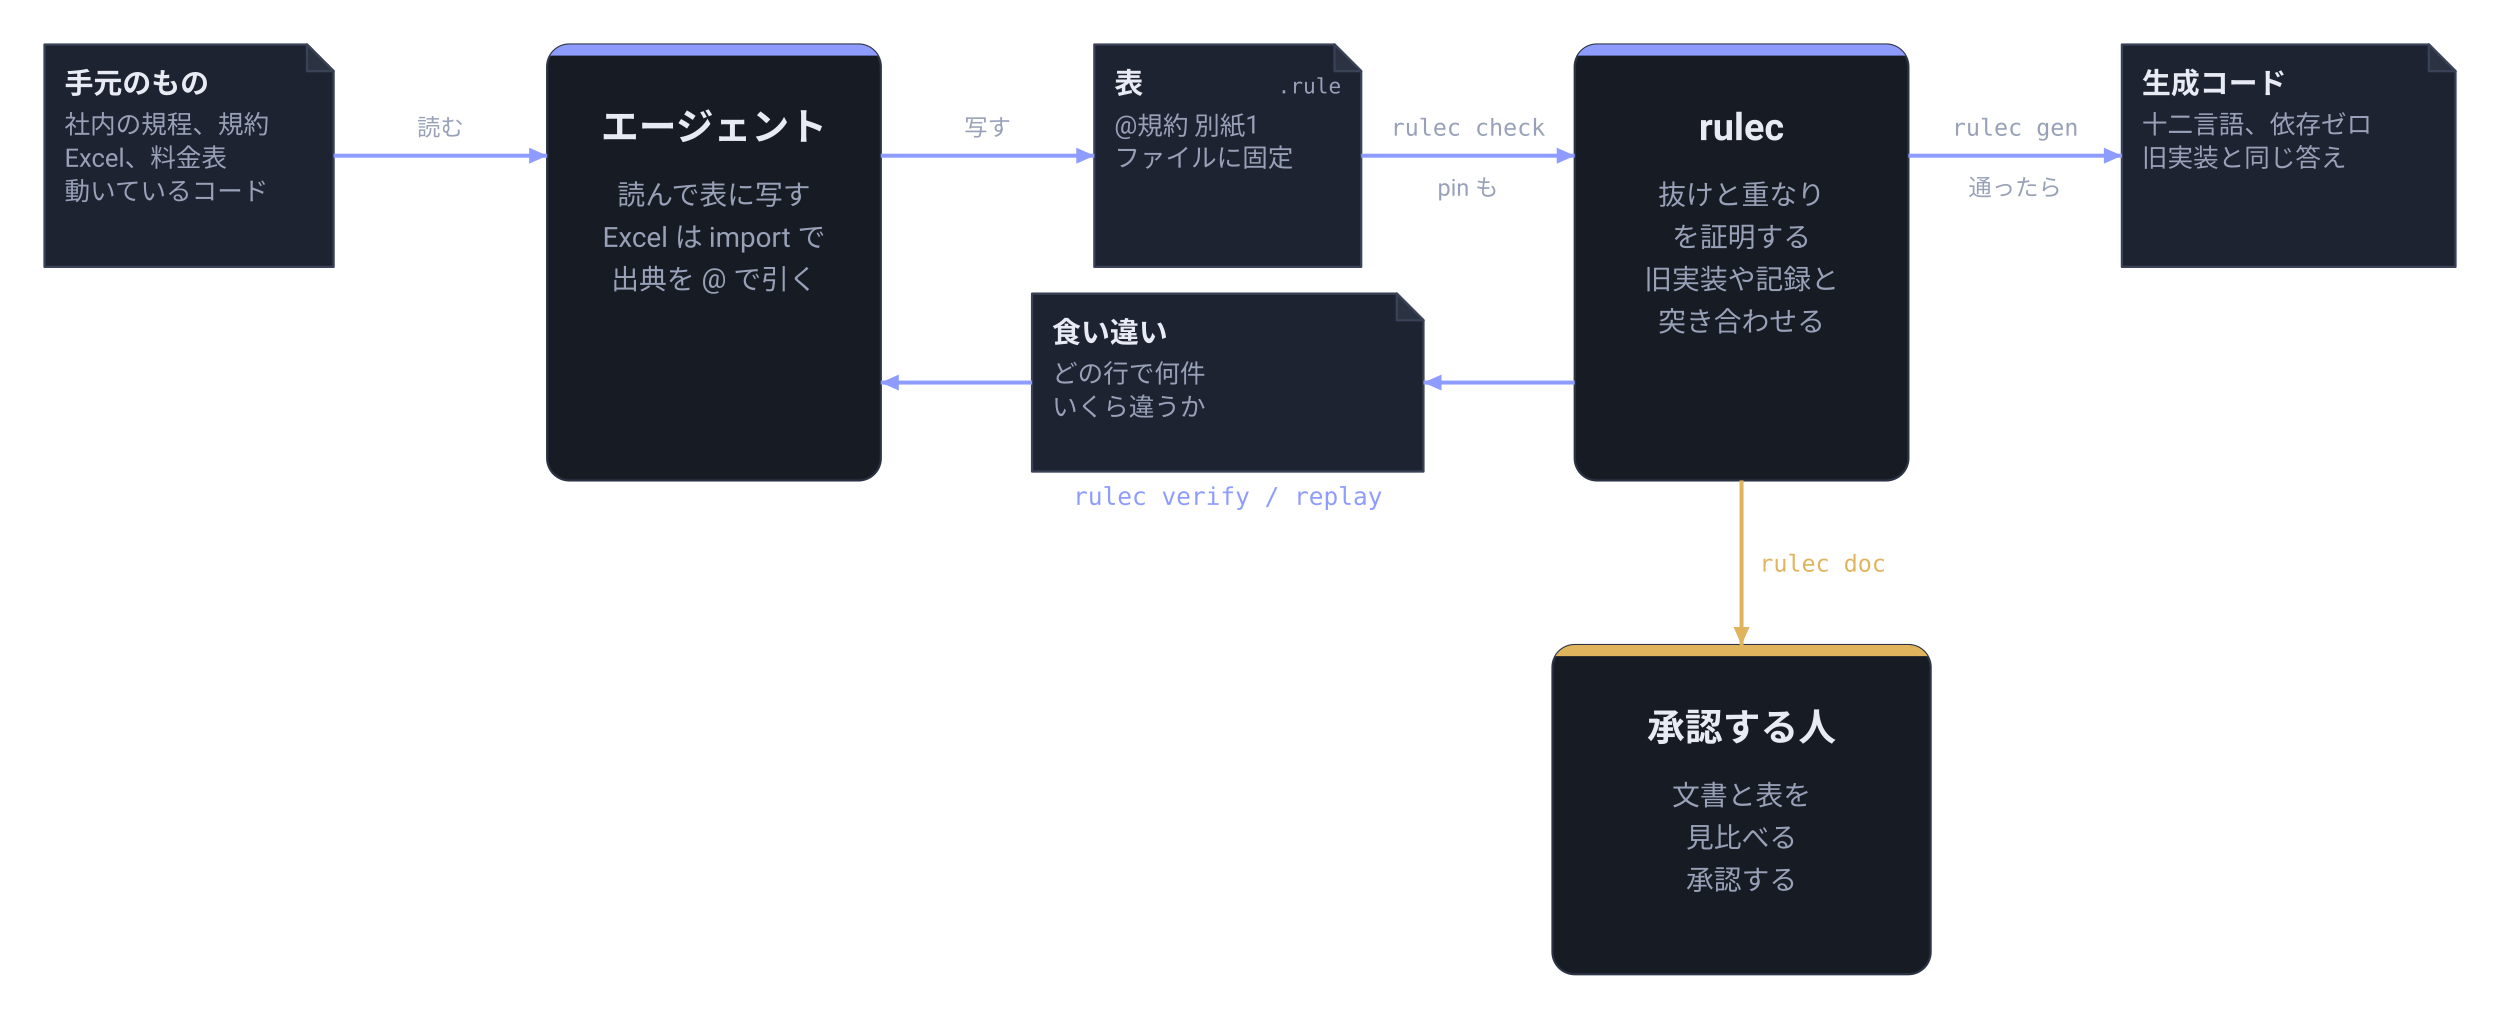
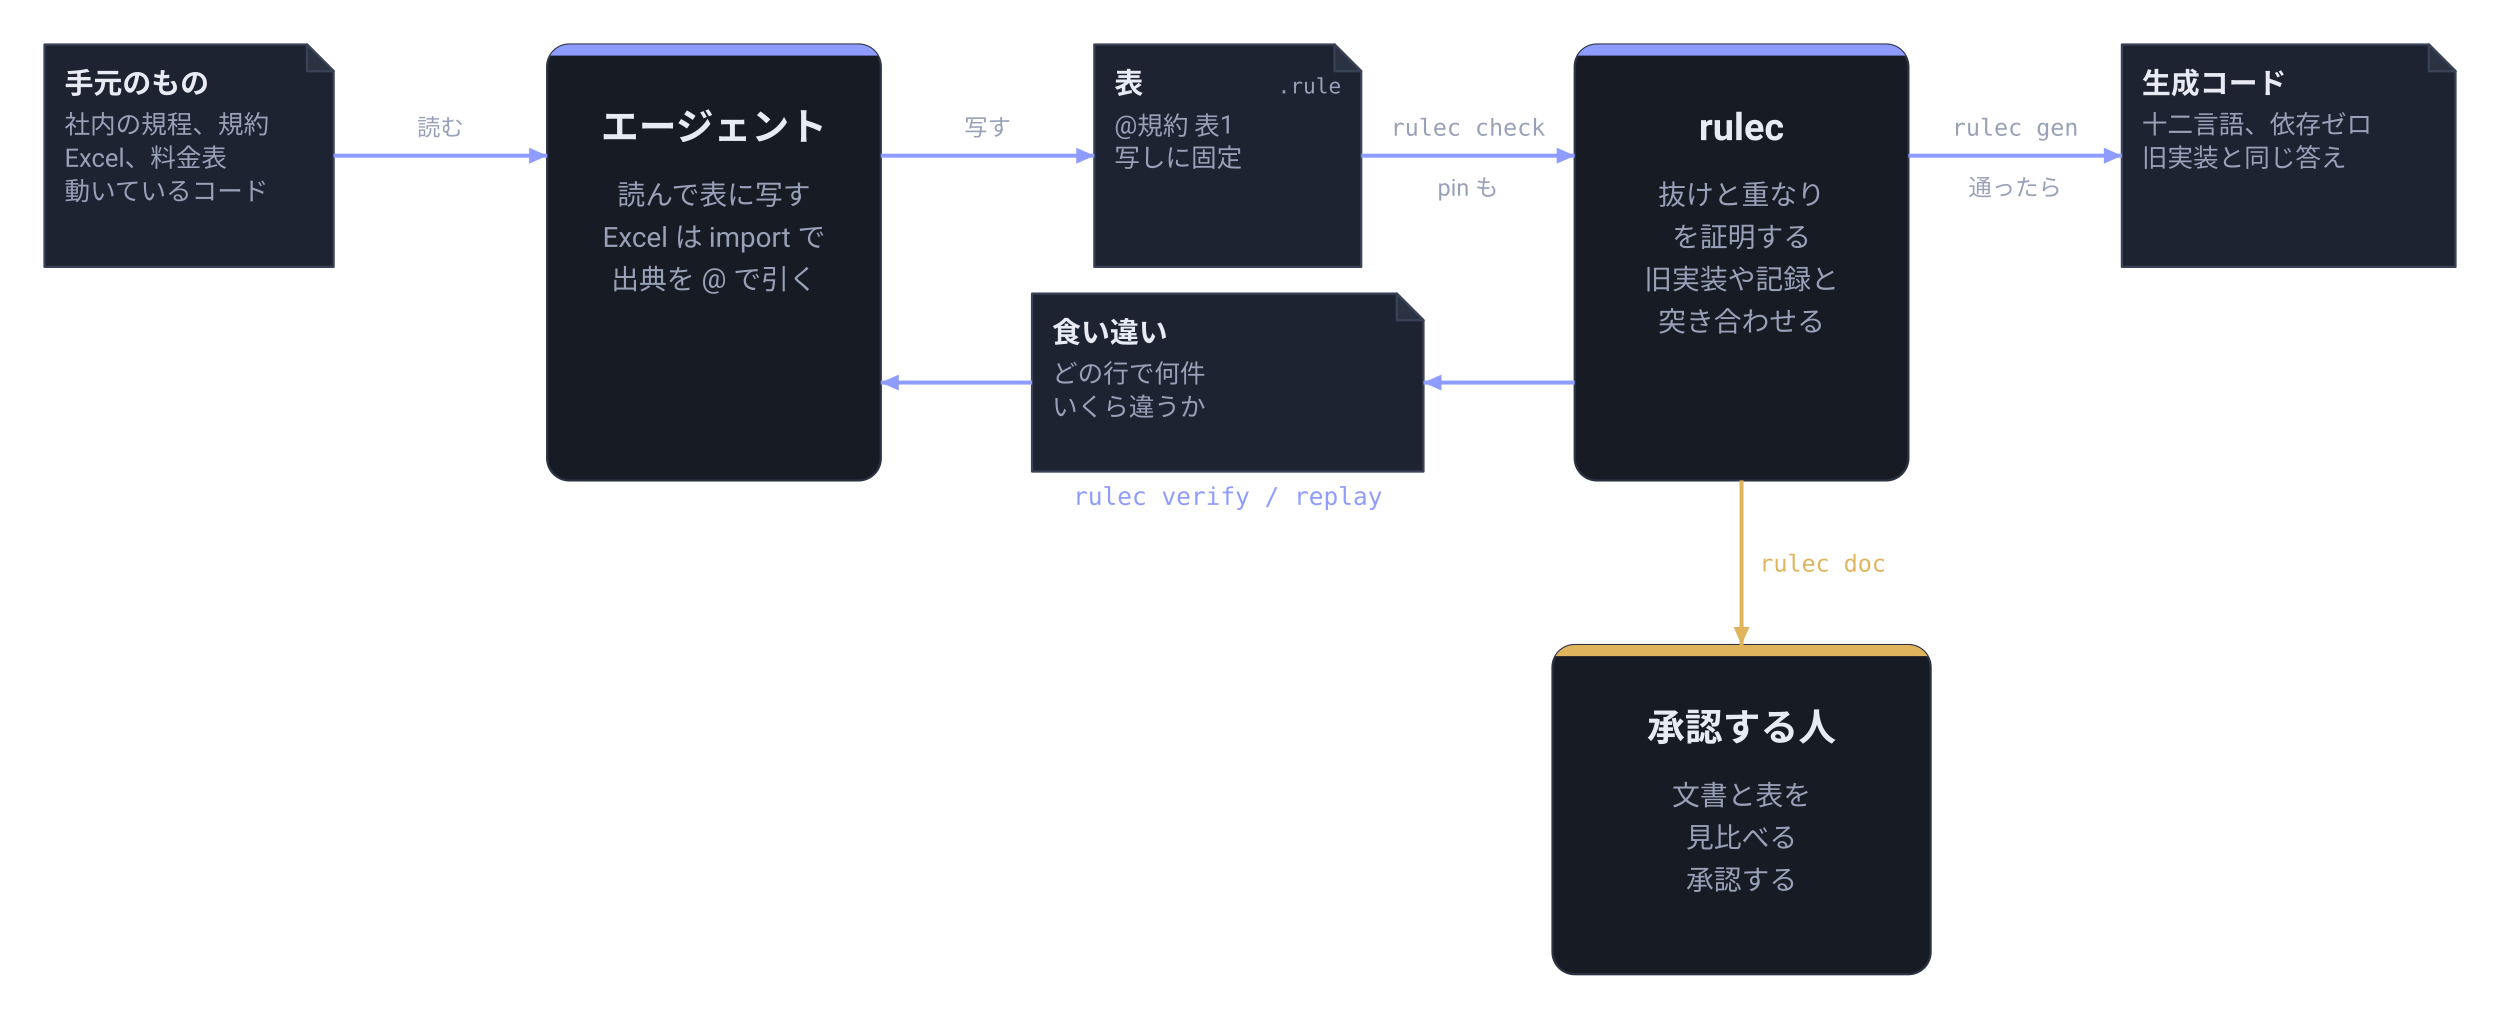
- <svg xmlns="http://www.w3.org/2000/svg" viewBox="0 0 1124 458" width="1124" height="458" role="img" aria-label="社内の規程や自社サービスの規約、Excel、動いているコードといった手元のものを、エージェントが表（.rule）に写す。Excel からは rulec import で下書きを起こし、文書は @ で引用してファイルごとハッシュを固定する。rulec が抜けと重なりを証明し、旧実装や過去の記録と突き合わせて、食い違いをどの行で何件いくらかで返す。承認する人は rulec doc の資料で文書と表を見比べる。通った表から十二言語に生成する。" font-family="-apple-system, BlinkMacSystemFont, &quot;Hiragino Sans&quot;, &quot;Noto Sans JP&quot;, &quot;Yu Gothic&quot;, Meiryo, &quot;Segoe UI&quot;, Roboto, sans-serif">
+ <svg xmlns="http://www.w3.org/2000/svg" viewBox="0 0 1124 458" width="1124" height="458" role="img" aria-label="社内の規程や自社サービスの規約、Excel、動いているコードといった手元のものを、エージェントが表（.rule）に写す。Excel からは rulec import で下書きを起こし、文書は @ で表ごとに引用し、写しのハッシュに固定する。rulec が抜けと重なりを証明し、旧実装や過去の記録と突き合わせて、食い違いをどの行で何件いくらかで返す。承認する人は rulec doc の資料で文書と表を見比べる。通った表から十二言語に生成する。" font-family="-apple-system, BlinkMacSystemFont, &quot;Hiragino Sans&quot;, &quot;Noto Sans JP&quot;, &quot;Yu Gothic&quot;, Meiryo, &quot;Segoe UI&quot;, Roboto, sans-serif">
  <defs>
    <marker id="head-neutral" viewBox="0 0 10 10" refX="9" refY="5" markerWidth="9" markerHeight="9" markerUnits="userSpaceOnUse" orient="auto">
      <path d="M0,1 L9,5 L0,9 Z" fill="#6b7590" />
    </marker>
    <marker id="head-accent" viewBox="0 0 10 10" refX="9" refY="5" markerWidth="9" markerHeight="9" markerUnits="userSpaceOnUse" orient="auto">
      <path d="M0,1 L9,5 L0,9 Z" fill="#8e9cff" />
    </marker>
    <marker id="head-human" viewBox="0 0 10 10" refX="9" refY="5" markerWidth="9" markerHeight="9" markerUnits="userSpaceOnUse" orient="auto">
      <path d="M0,1 L9,5 L0,9 Z" fill="#e0b45c" />
    </marker>
  </defs>
  <path d="M20,20.0 H138 L150,32.0 V120.0 H20 Z" fill="#1e2331" stroke="#3a4257" stroke-linejoin="round" />
  <path d="M138,20.0 V32.0 H150 Z" fill="#2b3242" stroke="#3a4257" stroke-linejoin="round" />
  <text x="29" y="42.0" font-size="13" font-weight="600" text-anchor="start" fill="#e8ebf4">手元のもの</text>
  <text x="29" y="60.0" font-size="11.5" font-weight="400" text-anchor="start" fill="#98a1b8">社内の規程、規約</text>
  <text x="29" y="75.0" font-size="11.5" font-weight="400" text-anchor="start" fill="#98a1b8">Excel、料金表</text>
  <text x="29" y="90.0" font-size="11.5" font-weight="400" text-anchor="start" fill="#98a1b8">動いているコード</text>
  <clipPath id="clip-1">
    <rect x="246" y="20" width="150" height="196" rx="10" />
  </clipPath>
  <rect x="246" y="20" width="150" height="196" rx="10" fill="#171b24" stroke="#2b3242" />
  <rect x="246" y="20" width="150" height="5" fill="#8e9cff" clip-path="url(#clip-1)" />
  <text x="321.0" y="63" font-size="17" font-weight="700" text-anchor="middle" fill="#e8ebf4">エージェント</text>
  <text x="321.0" y="92" font-size="12.5" font-weight="400" text-anchor="middle" fill="#98a1b8">読んで表に写す</text>
  <text x="321.0" y="111" font-size="12.5" font-weight="400" text-anchor="middle" fill="#98a1b8">Excel は import で</text>
  <text x="321.0" y="130" font-size="12.5" font-weight="400" text-anchor="middle" fill="#98a1b8">出典を @ で引く</text>
  <path d="M492,20.0 H600 L612,32.0 V120.0 H492 Z" fill="#1e2331" stroke="#3a4257" stroke-linejoin="round" />
  <path d="M600,20.0 V32.0 H612 Z" fill="#2b3242" stroke="#3a4257" stroke-linejoin="round" />
  <text x="501" y="42.0" font-size="13" font-weight="600" text-anchor="start" fill="#e8ebf4">表</text>
  <text x="603" y="42.0" font-size="9.5" font-weight="400" text-anchor="end" fill="#98a1b8" font-family="ui-monospace, SFMono-Regular, Menlo, Consolas, monospace">.rule</text>
-   <text x="501" y="60.0" font-size="11.5" font-weight="400" text-anchor="start" fill="#98a1b8">@規約 別紙1</text>
-   <text x="501" y="75.0" font-size="11.5" font-weight="400" text-anchor="start" fill="#98a1b8">ファイルに固定</text>
+   <text x="501" y="60.0" font-size="11.5" font-weight="400" text-anchor="start" fill="#98a1b8">@規約 表1</text>
+   <text x="501" y="75.0" font-size="11.5" font-weight="400" text-anchor="start" fill="#98a1b8">写しに固定</text>
  <clipPath id="clip-3">
    <rect x="708" y="20" width="150" height="196" rx="10" />
  </clipPath>
  <rect x="708" y="20" width="150" height="196" rx="10" fill="#171b24" stroke="#2b3242" />
  <rect x="708" y="20" width="150" height="5" fill="#8e9cff" clip-path="url(#clip-3)" />
  <text x="783.0" y="63" font-size="17" font-weight="700" text-anchor="middle" fill="#e8ebf4">rulec</text>
  <text x="783.0" y="92" font-size="12.5" font-weight="400" text-anchor="middle" fill="#98a1b8">抜けと重なり</text>
  <text x="783.0" y="111" font-size="12.5" font-weight="400" text-anchor="middle" fill="#98a1b8">を証明する</text>
  <text x="783.0" y="130" font-size="12.5" font-weight="400" text-anchor="middle" fill="#98a1b8">旧実装や記録と</text>
  <text x="783.0" y="149" font-size="12.5" font-weight="400" text-anchor="middle" fill="#98a1b8">突き合わせる</text>
  <path d="M954,20.0 H1092 L1104,32.0 V120.0 H954 Z" fill="#1e2331" stroke="#3a4257" stroke-linejoin="round" />
  <path d="M1092,20.0 V32.0 H1104 Z" fill="#2b3242" stroke="#3a4257" stroke-linejoin="round" />
  <text x="963" y="42.0" font-size="13" font-weight="600" text-anchor="start" fill="#e8ebf4">生成コード</text>
  <text x="963" y="60.0" font-size="11.5" font-weight="400" text-anchor="start" fill="#98a1b8">十二言語、依存ゼロ</text>
  <text x="963" y="75.0" font-size="11.5" font-weight="400" text-anchor="start" fill="#98a1b8">旧実装と同じ答え</text>
  <line x1="150" y1="70" x2="246" y2="70" stroke="#8e9cff" stroke-width="1.8" marker-end="url(#head-accent)" />
  <text x="198.0" y="61" font-size="10.5" font-weight="400" text-anchor="middle" fill="#98a1b8">読む</text>
  <line x1="396" y1="70" x2="492" y2="70" stroke="#8e9cff" stroke-width="1.8" marker-end="url(#head-accent)" />
  <text x="444.0" y="61" font-size="10.5" font-weight="400" text-anchor="middle" fill="#98a1b8">写す</text>
  <line x1="612" y1="70" x2="708" y2="70" stroke="#8e9cff" stroke-width="1.8" marker-end="url(#head-accent)" />
  <text x="660.0" y="61" font-size="10.5" font-weight="400" text-anchor="middle" fill="#98a1b8" font-family="ui-monospace, SFMono-Regular, Menlo, Consolas, monospace">rulec check</text>
  <text x="660.0" y="88" font-size="10.5" font-weight="400" text-anchor="middle" fill="#98a1b8">pin も</text>
  <line x1="858" y1="70" x2="954" y2="70" stroke="#8e9cff" stroke-width="1.8" marker-end="url(#head-accent)" />
  <text x="906.0" y="61" font-size="10.5" font-weight="400" text-anchor="middle" fill="#98a1b8" font-family="ui-monospace, SFMono-Regular, Menlo, Consolas, monospace">rulec gen</text>
  <text x="906.0" y="88" font-size="10.5" font-weight="400" text-anchor="middle" fill="#98a1b8">通ったら</text>
  <path d="M464.0,132 H628.0 L640.0,144 V212 H464.0 Z" fill="#1e2331" stroke="#3a4257" stroke-linejoin="round" />
  <path d="M628.0,132 V144 H640.0 Z" fill="#2b3242" stroke="#3a4257" stroke-linejoin="round" />
  <text x="473.0" y="154" font-size="13" font-weight="600" text-anchor="start" fill="#e8ebf4">食い違い</text>
  <text x="473.0" y="172" font-size="11.5" font-weight="400" text-anchor="start" fill="#98a1b8">どの行で何件</text>
  <text x="473.0" y="187" font-size="11.5" font-weight="400" text-anchor="start" fill="#98a1b8">いくら違うか</text>
  <line x1="708" y1="172" x2="640.0" y2="172" stroke="#8e9cff" stroke-width="1.8" marker-end="url(#head-accent)" />
  <line x1="464.0" y1="172" x2="396" y2="172" stroke="#8e9cff" stroke-width="1.8" marker-end="url(#head-accent)" />
  <text x="552.0" y="227" font-size="11" font-weight="400" text-anchor="middle" fill="#8e9cff" font-family="ui-monospace, SFMono-Regular, Menlo, Consolas, monospace">rulec verify / replay</text>
  <clipPath id="clip-person">
    <rect x="698.0" y="290" width="170" height="148" rx="10" />
  </clipPath>
  <rect x="698.0" y="290" width="170" height="148" rx="10" fill="#171b24" stroke="#2b3242" />
  <rect x="698.0" y="290" width="170" height="5" fill="#e0b45c" clip-path="url(#clip-person)" />
  <text x="783.0" y="333" font-size="17" font-weight="700" text-anchor="middle" fill="#e8ebf4">承認する人</text>
  <text x="783.0" y="362" font-size="12.5" font-weight="400" text-anchor="middle" fill="#98a1b8">文書と表を</text>
  <text x="783.0" y="381" font-size="12.5" font-weight="400" text-anchor="middle" fill="#98a1b8">見比べる</text>
  <text x="783.0" y="400" font-size="12.5" font-weight="400" text-anchor="middle" fill="#98a1b8">承認する</text>
  <line x1="783.0" y1="216" x2="783.0" y2="290" stroke="#e0b45c" stroke-width="1.8" marker-end="url(#head-human)" />
  <text x="791.0" y="257.0" font-size="10.5" font-weight="400" text-anchor="start" fill="#e0b45c" font-family="ui-monospace, SFMono-Regular, Menlo, Consolas, monospace">rulec doc</text>
</svg>
